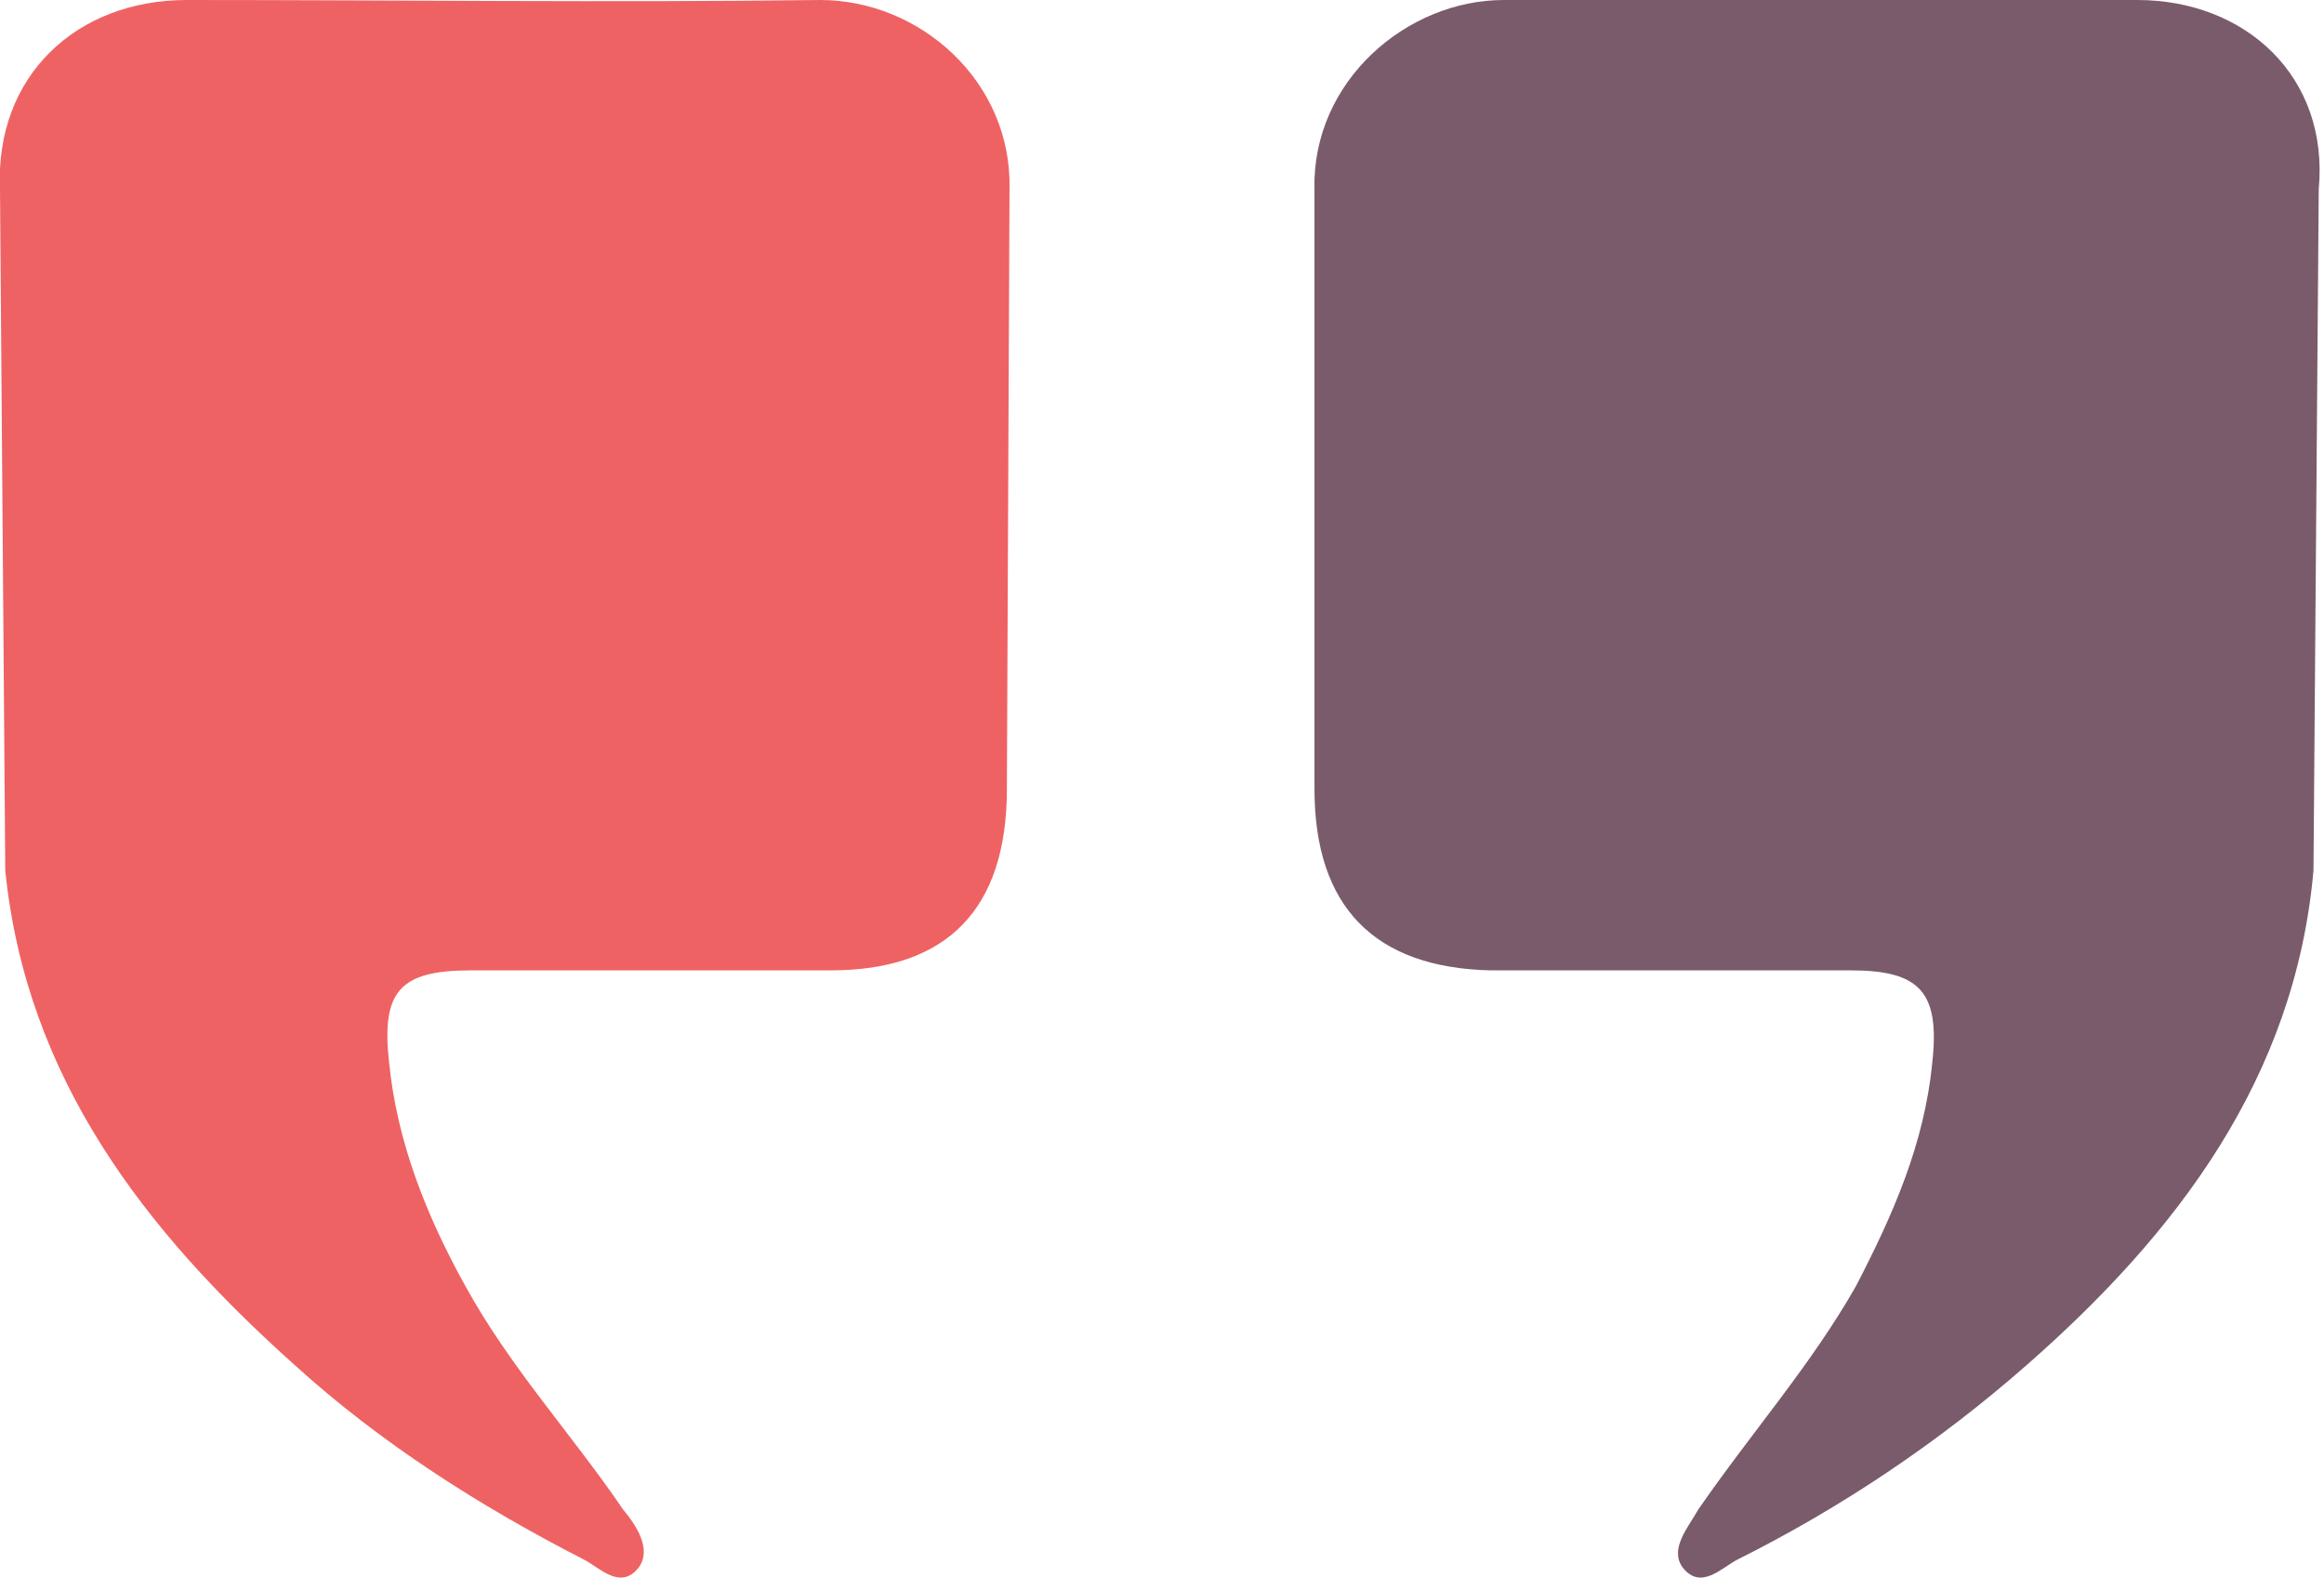
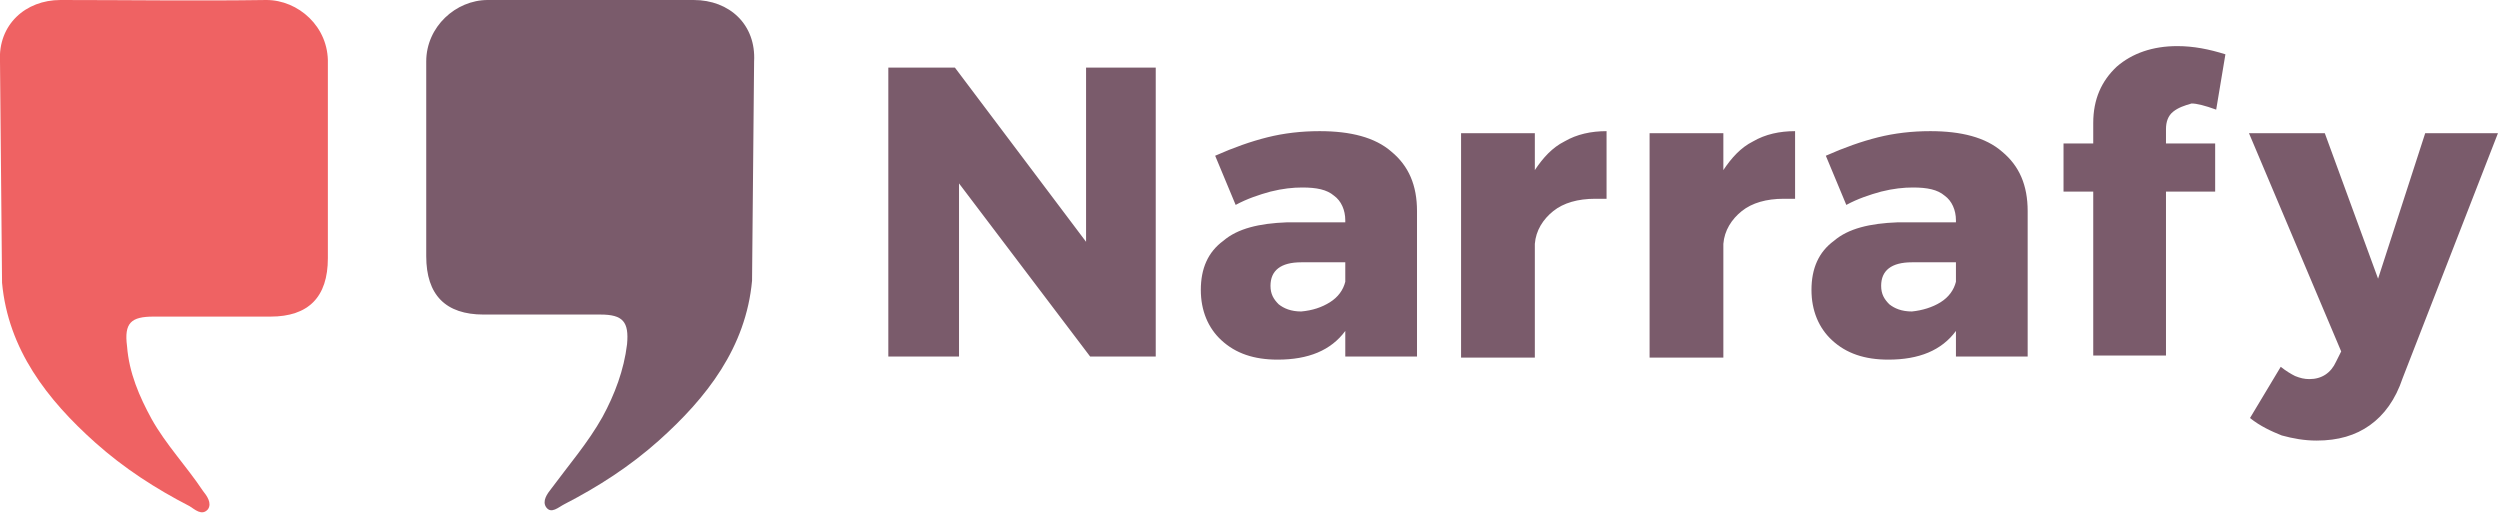
- <svg xmlns="http://www.w3.org/2000/svg" width="88.4" height="60" viewBox="0 0 88.4 60" overflow="scroll">
+ <svg xmlns="http://www.w3.org/2000/svg" width="244" height="50" viewBox="0 0 244 50" overflow="scroll">
  <style>.st0{fill:#EF6263;} .st1{fill:#7A5B6B;}</style>
-   <path class="st0" d="M31.2 0c-8 .1-16.1 0-24.1 0C2.9 0-.2 2.9 0 7.2l.2 25.9c.8 7.9 5.3 13.7 11 18.8 3.3 3 7.1 5.4 11 7.4.6.3 1.4 1.2 2.1.3.5-.7-.1-1.6-.6-2.2-1.9-2.8-4.3-5.4-6-8.5-1.5-2.7-2.6-5.5-2.9-8.5-.3-2.7.4-3.5 3.1-3.5h13.7c4.4 0 6.7-2.3 6.7-6.9l.1-22.8C38.5 3.1 35 0 31.2 0z" />
-   <path class="st1" d="M81.3 0H57.2c-3.7 0-7.3 3.1-7.2 7.2V30c0 4.5 2.3 6.8 6.7 6.9h13.7c2.6 0 3.4.8 3.1 3.5-.3 3.1-1.5 5.8-2.9 8.5-1.7 3-4 5.6-6 8.5-.4.7-1.1 1.5-.6 2.2.7.9 1.5 0 2.1-.3 4-2 7.7-4.5 11-7.4 5.7-5 10.2-10.9 10.9-18.8l.2-25.9c.4-4.3-2.8-7.2-6.9-7.2z" />
+   <path class="st0" d="M26 0C19.3.1 12.6 0 5.9 0 2.5 0-.2 2.4 0 6l.2 21.6C.8 34.1 4.6 39 9.3 43.2c2.8 2.5 5.9 4.5 9.2 6.2.5.3 1.2 1 1.8.3.4-.6-.1-1.3-.5-1.8-1.6-2.4-3.6-4.5-5-7-1.2-2.2-2.2-4.5-2.4-7.1-.3-2.3.4-2.9 2.6-2.9h11.4c3.7 0 5.6-1.9 5.6-5.7v-19c.1-3.6-2.9-6.2-6-6.2z" />
+   <path class="st1" d="M67.7 0H47.6c-3.1 0-6 2.6-6 6v19c0 3.8 1.9 5.7 5.6 5.7h11.4c2.2 0 2.8.7 2.6 2.9-.3 2.5-1.2 4.9-2.4 7.1-1.4 2.5-3.3 4.7-5 7-.4.5-.9 1.2-.5 1.8.5.7 1.2 0 1.8-.3 3.3-1.7 6.4-3.7 9.2-6.2 4.7-4.2 8.5-9.1 9.1-15.6L73.6 6c.2-3.6-2.4-6-5.9-6zM106 6.6h6.8v28.2h-6.4L93.6 17.9v16.9h-6.9V6.6h6.5l12.8 17v-17zM135.8 14.8c1.7 1.4 2.5 3.3 2.5 5.8v14.2h-7v-2.5c-1.4 1.9-3.6 2.8-6.6 2.8-2.3 0-4.1-.6-5.5-1.9-1.3-1.2-2-2.9-2-4.9 0-2.1.7-3.7 2.2-4.8 1.4-1.2 3.5-1.7 6.2-1.8h5.7v-.2c0-1-.4-1.9-1.1-2.4-.7-.6-1.7-.8-3.1-.8-.9 0-1.9.1-3.1.4-1.1.3-2.3.7-3.4 1.3l-2-4.8c1.8-.8 3.5-1.4 5.1-1.8 1.6-.4 3.3-.6 5.1-.6 3 0 5.4.6 7 2zm-6 14.7c.8-.5 1.3-1.2 1.5-2v-1.9H127c-2 0-3 .8-3 2.3 0 .8.3 1.3.8 1.8.5.4 1.2.7 2.2.7 1.1-.1 2-.4 2.8-.9zM152.7 13.8c1.2-.7 2.6-1 4.1-1v6.6h-1.1c-1.7 0-3.1.4-4.1 1.2-1 .8-1.7 1.9-1.8 3.2v11.1h-7.2V13h7.2v3.6c.8-1.2 1.7-2.2 2.9-2.8zM171.1 13.8c1.2-.7 2.6-1 4.1-1v6.6h-1.1c-1.7 0-3.1.4-4.1 1.2-1 .8-1.7 1.9-1.8 3.2v11.1H161V13h7.2v3.6c.8-1.2 1.7-2.2 2.9-2.8zM195.4 14.8c1.7 1.4 2.5 3.3 2.5 5.8v14.2h-7v-2.5c-1.4 1.9-3.6 2.8-6.6 2.8-2.3 0-4.1-.6-5.5-1.9-1.3-1.2-2-2.9-2-4.9 0-2.1.7-3.7 2.2-4.8 1.4-1.2 3.5-1.7 6.2-1.8h5.7v-.2c0-1-.4-1.9-1.1-2.4-.7-.6-1.7-.8-3.1-.8-.9 0-1.9.1-3.1.4-1.1.3-2.3.7-3.4 1.3l-2-4.8c1.8-.8 3.5-1.4 5.1-1.8 1.6-.4 3.3-.6 5.1-.6 3 0 5.4.6 7 2zm-6 14.7c.8-.5 1.3-1.2 1.5-2v-1.9h-4.3c-2 0-3 .8-3 2.3 0 .8.3 1.3.8 1.8.5.4 1.2.7 2.2.7 1-.1 2-.4 2.8-.9zM212.1 10.9c-.5.4-.7 1-.7 1.7V14h4.8v4.7h-4.8v16h-7.1v-16h-2.9V14h2.9v-2c0-2.3.8-4.1 2.3-5.5 1.5-1.3 3.5-2 5.9-2 1.6 0 3.1.3 4.7.8l-.9 5.4c-1.1-.4-1.9-.6-2.4-.6-.7.2-1.3.4-1.8.8zM231.3 41.5c-1.4 1-3.1 1.5-5.2 1.5-1.2 0-2.3-.2-3.4-.5-1-.4-2.1-.9-3.1-1.7l3-5c.5.4 1 .7 1.4.9.5.2.9.3 1.4.3 1.2 0 2.1-.6 2.6-1.7l.5-1-9-21.3h7.4l5.2 14.2 4.6-14.2h7.1l-9.3 23.9c-.7 2.1-1.8 3.6-3.2 4.6z" />
</svg>
